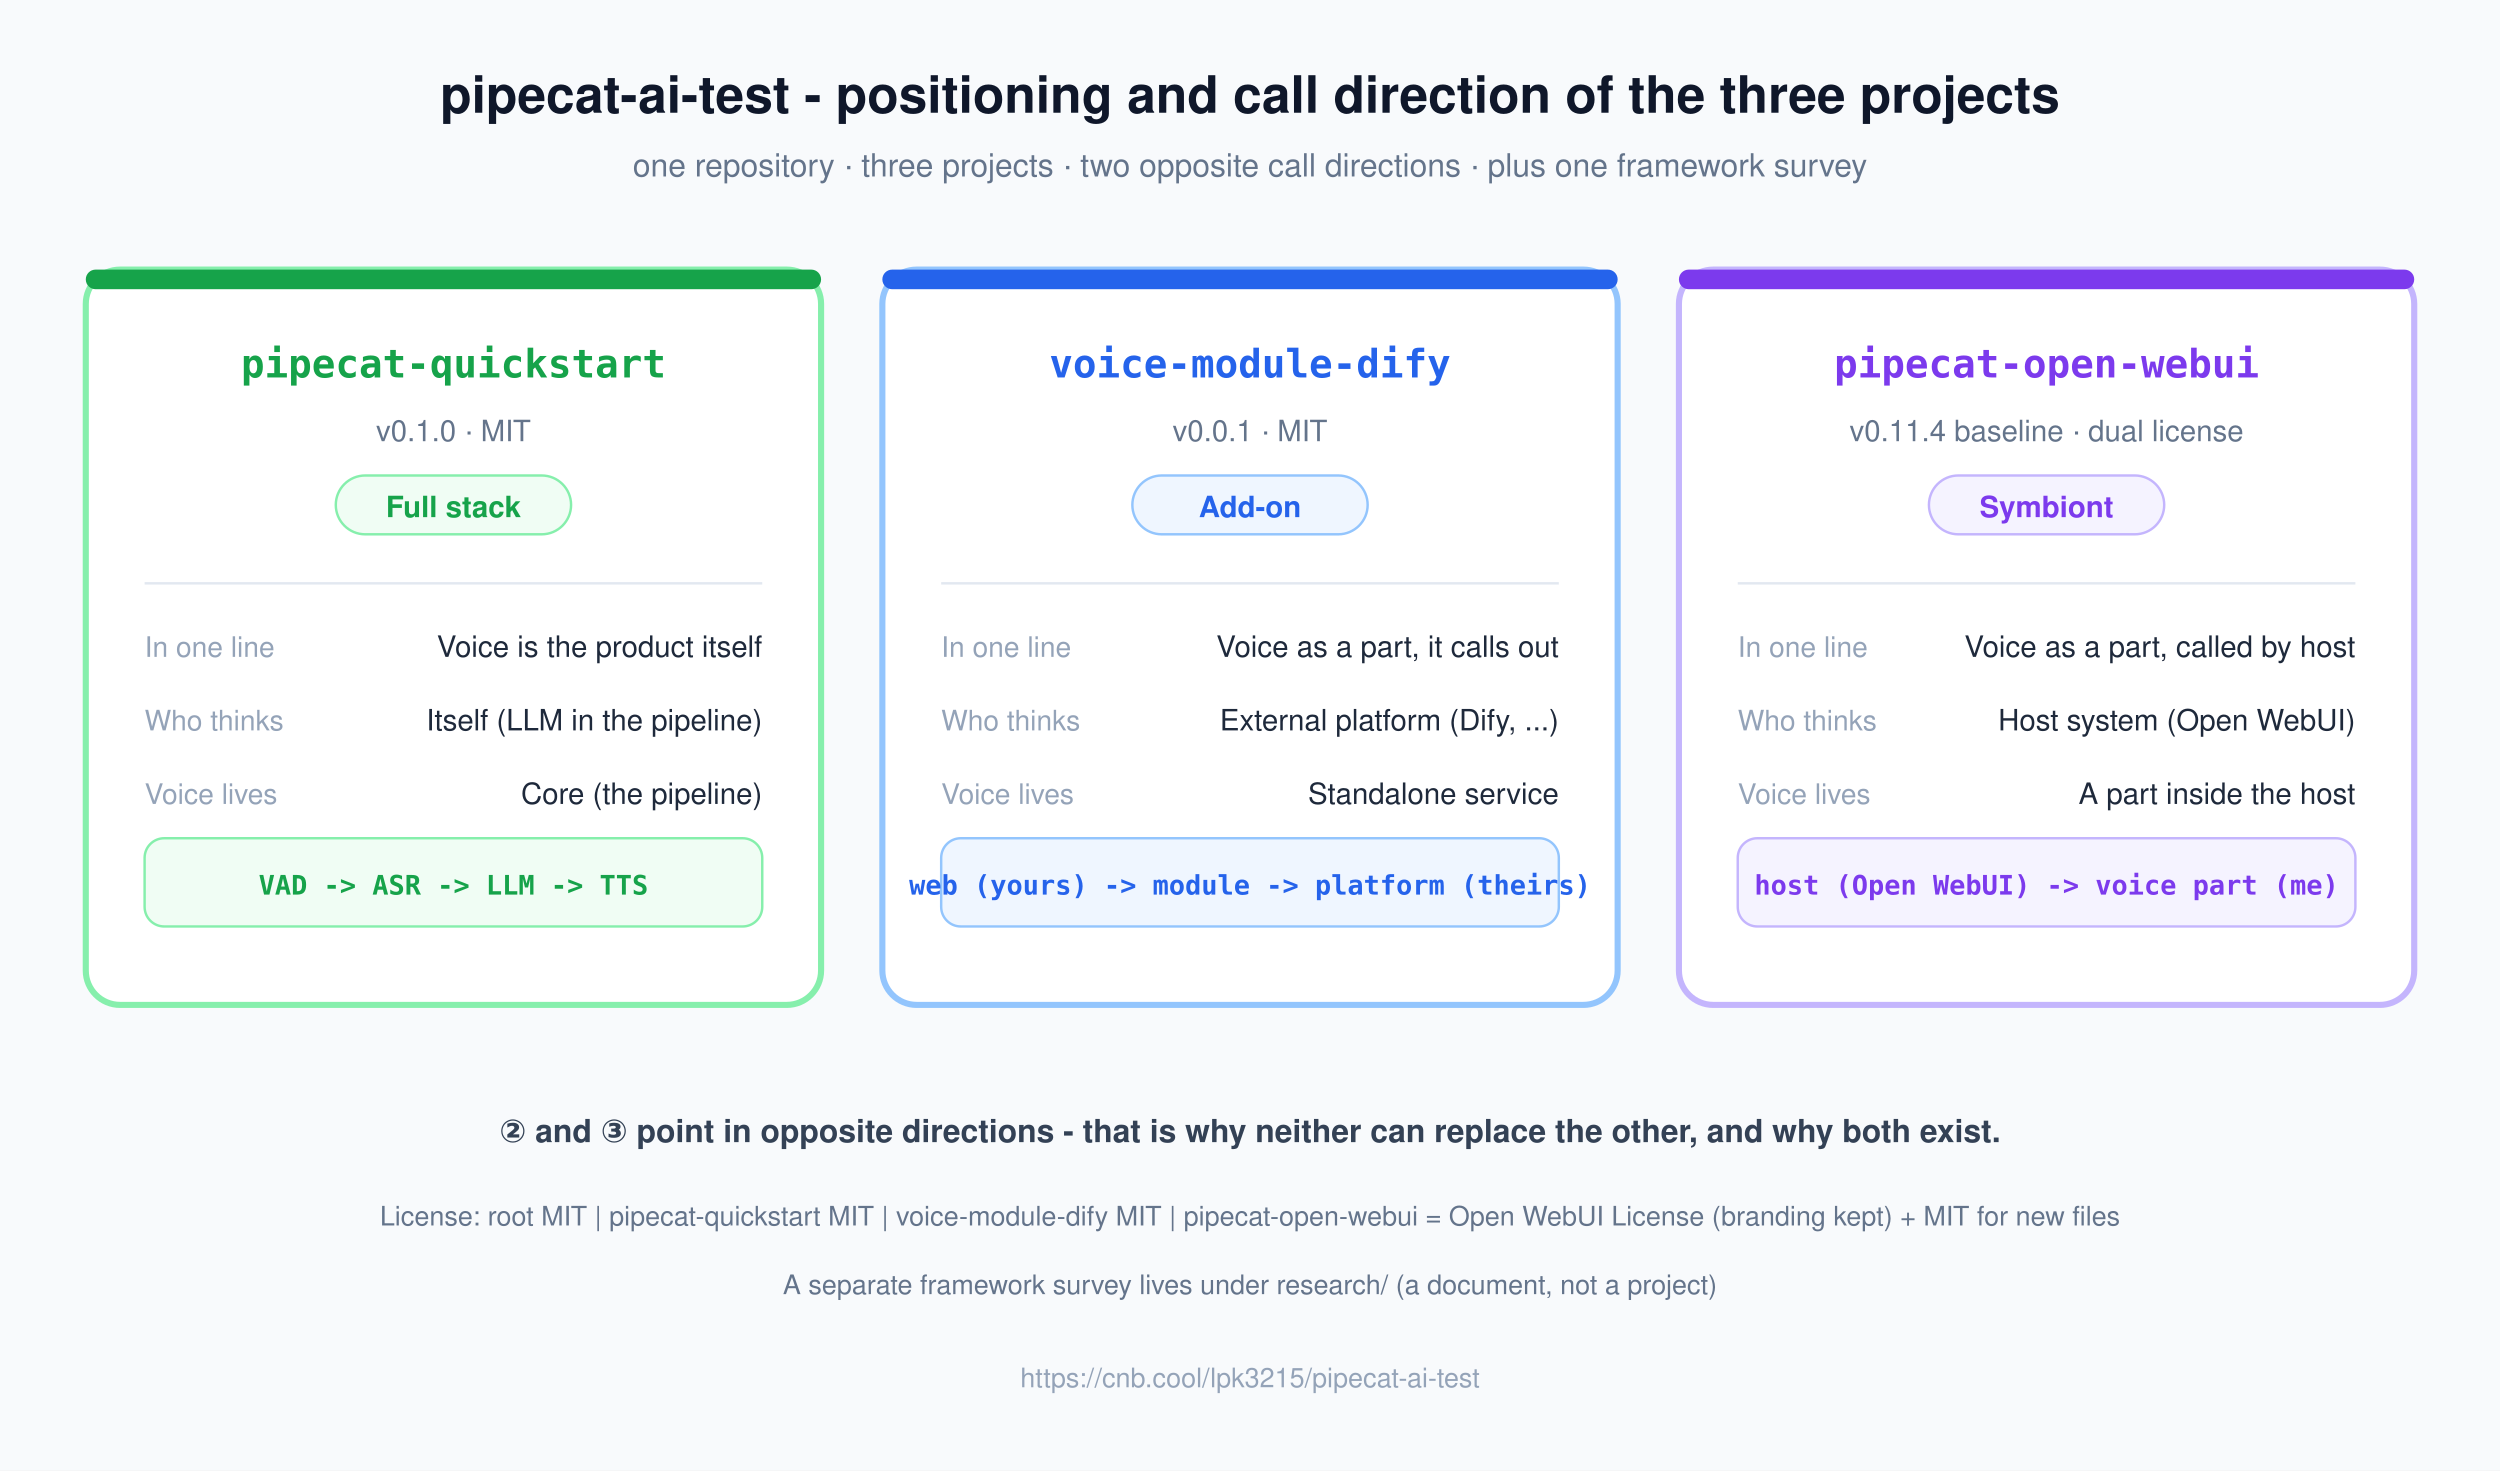
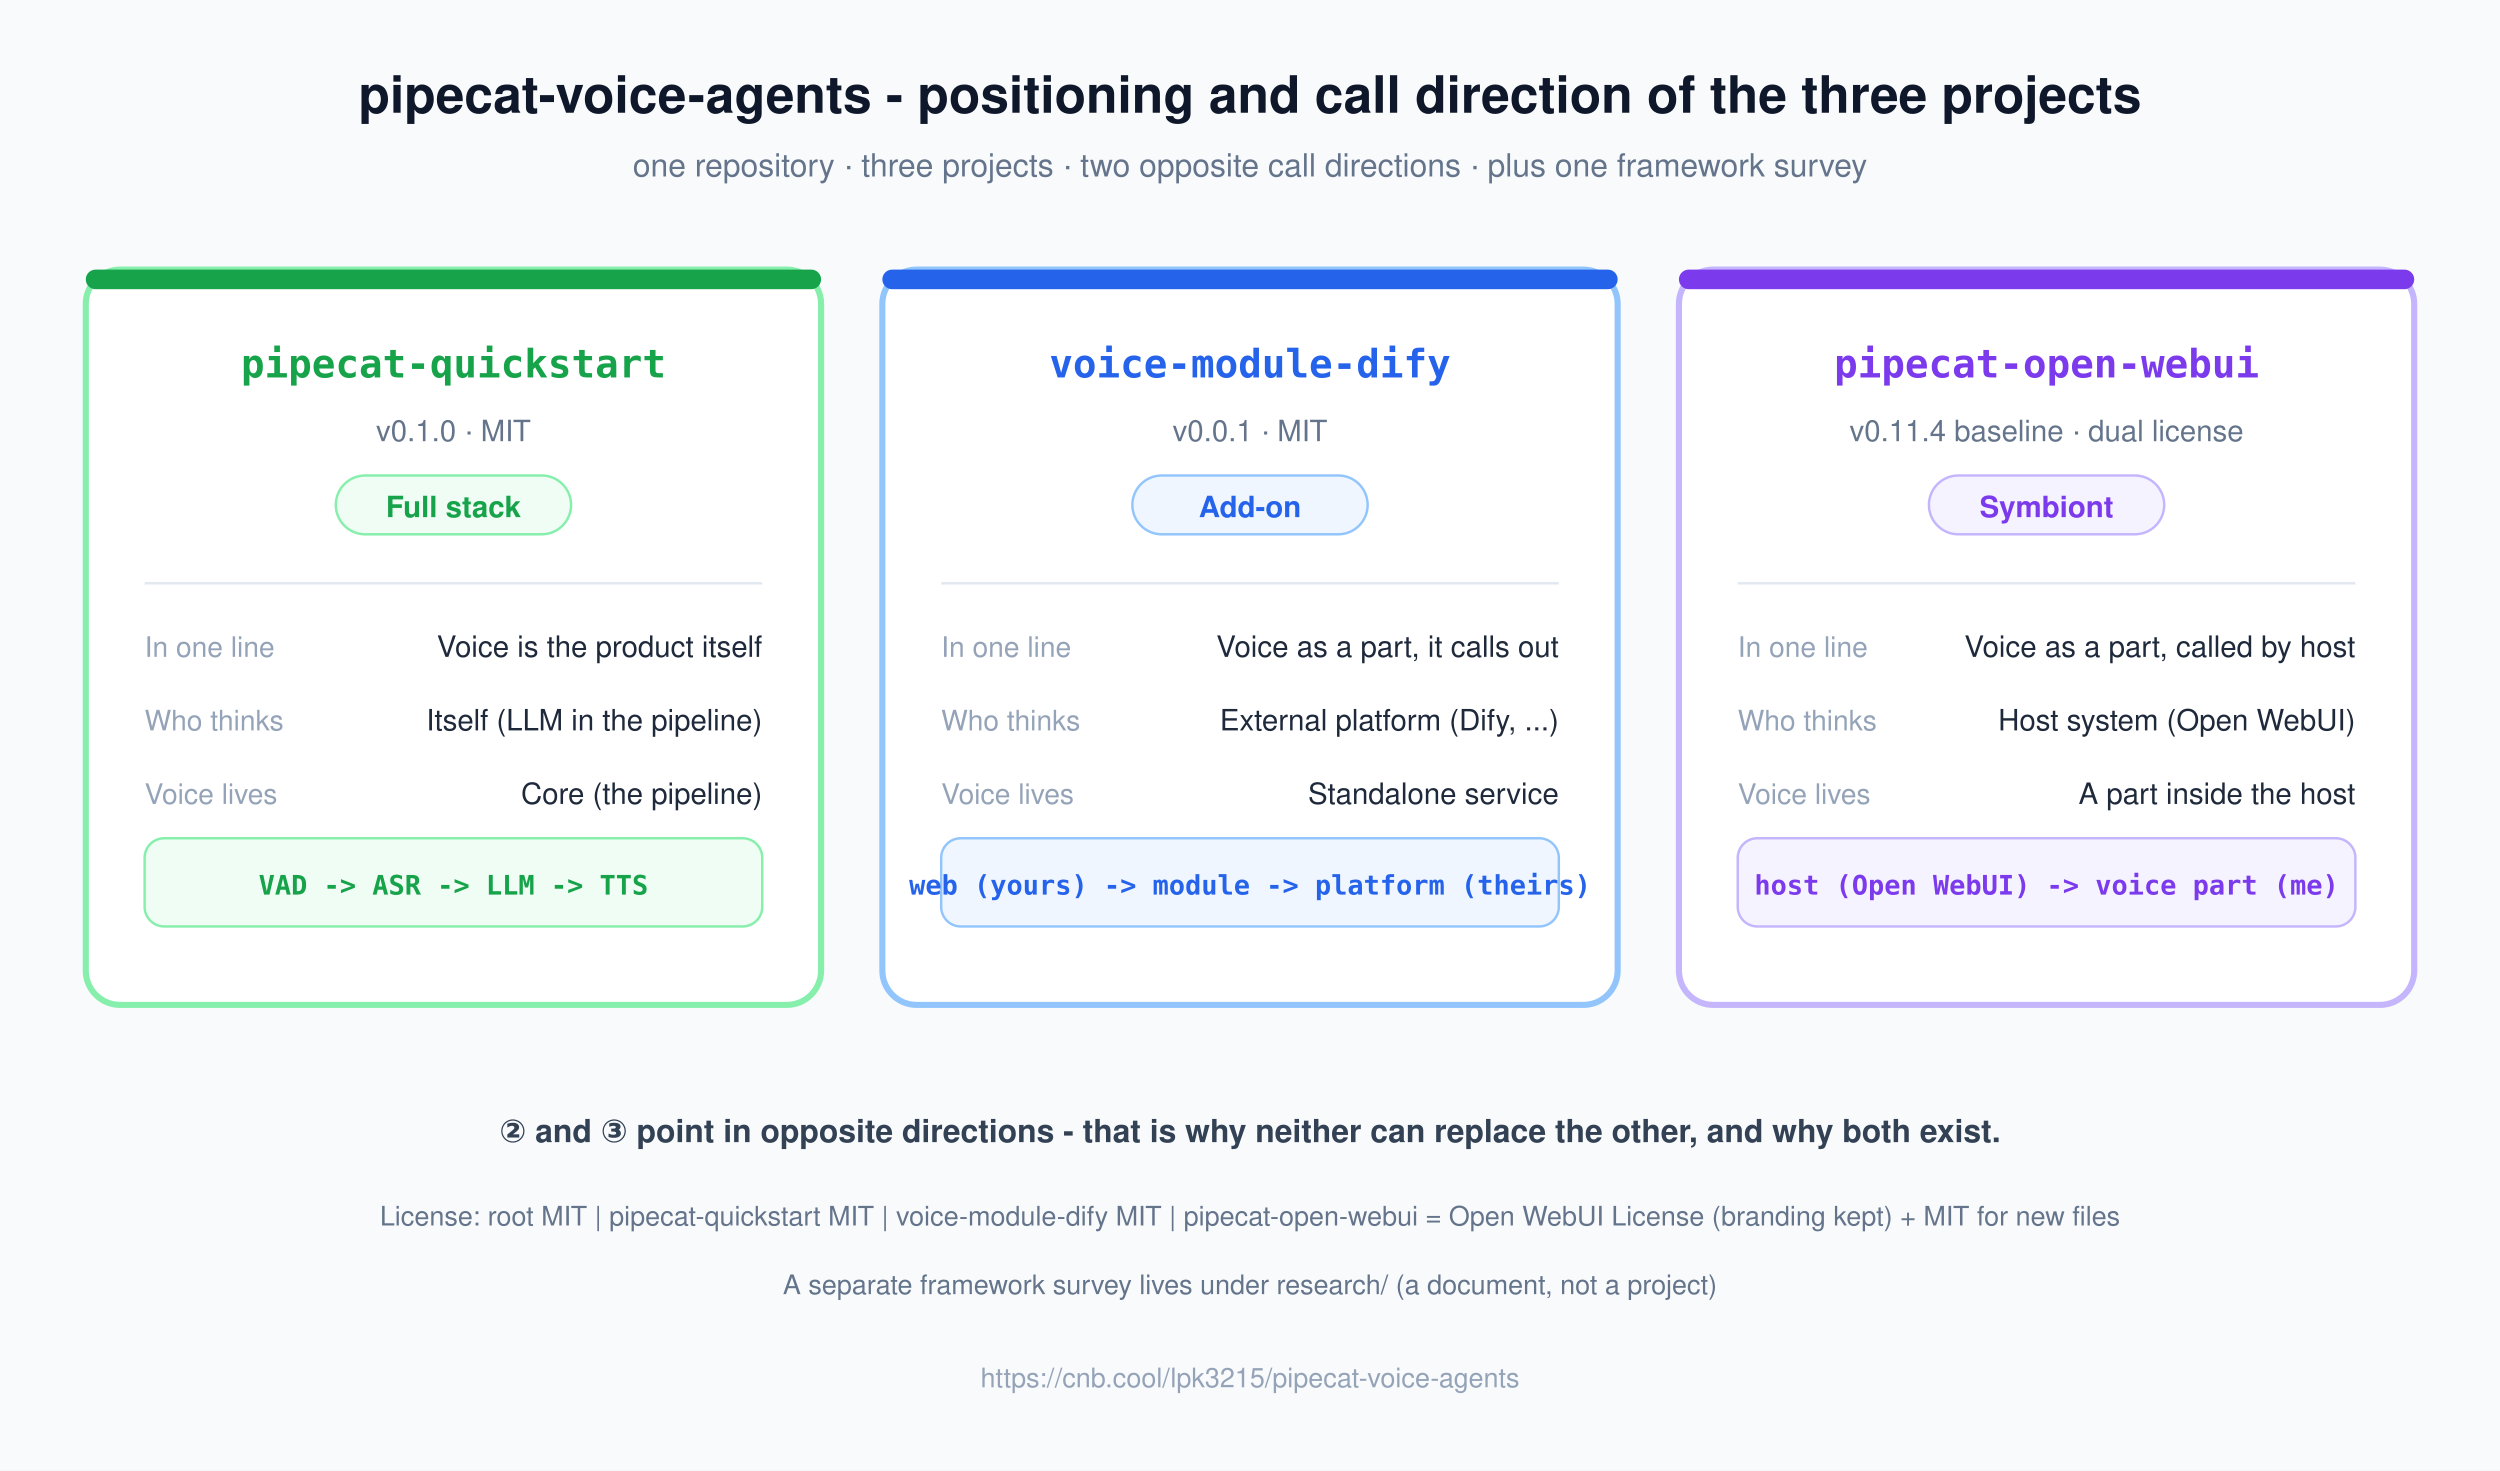
<svg xmlns="http://www.w3.org/2000/svg" width="1020" height="600" viewBox="0 0 1020 600" font-family="Segoe UI, Helvetica, Arial, sans-serif">
  <rect width="1020" height="600" fill="#f8fafc" />
-   <text x="510" y="46" text-anchor="middle" font-size="21" font-weight="700" fill="#0f172a">pipecat-ai-test - positioning and call direction of the three projects</text>
+   <text x="510" y="46" text-anchor="middle" font-size="21" font-weight="700" fill="#0f172a">pipecat-voice-agents - positioning and call direction of the three projects</text>
  <text x="510" y="72" text-anchor="middle" font-size="13" fill="#64748b">one repository · three projects · two opposite call directions · plus one framework survey</text>
  <rect x="35" y="110" width="300" height="300" rx="14" fill="#ffffff" stroke="#86efac" stroke-width="2.5" />
  <rect x="35" y="110" width="300" height="8" rx="4" fill="#16a34a" />
  <text x="185" y="154" text-anchor="middle" font-size="16" font-weight="700" fill="#16a34a" font-family="ui-monospace, Menlo, Consolas, monospace">pipecat-quickstart</text>
  <text x="185" y="180" text-anchor="middle" font-size="12" fill="#64748b">v0.1.0 · MIT</text>
  <rect x="137" y="194" width="96" height="24" rx="12" fill="#f0fdf4" stroke="#86efac" />
  <text x="185" y="211" text-anchor="middle" font-size="12" font-weight="600" fill="#16a34a">Full stack</text>
  <line x1="59" y1="238" x2="311" y2="238" stroke="#e2e8f0" stroke-width="1" />
  <text x="59" y="268" font-size="11.5" fill="#94a3b8">In one line</text>
  <text x="311" y="268" text-anchor="end" font-size="12" fill="#1e293b">Voice is the product itself</text>
  <text x="59" y="298" font-size="11.5" fill="#94a3b8">Who thinks</text>
  <text x="311" y="298" text-anchor="end" font-size="12" fill="#1e293b">Itself (LLM in the pipeline)</text>
  <text x="59" y="328" font-size="11.5" fill="#94a3b8">Voice lives</text>
  <text x="311" y="328" text-anchor="end" font-size="12" fill="#1e293b">Core (the pipeline)</text>
  <text x="59" y="358" font-size="11.5" fill="#94a3b8">Direction</text>
  <text x="311" y="358" text-anchor="end" font-size="12" fill="#1e293b">- (self-contained)</text>
  <rect x="59" y="342" width="252" height="36" rx="8" fill="#f0fdf4" stroke="#86efac" />
  <text x="185" y="365" text-anchor="middle" font-size="11" font-weight="600" fill="#16a34a" font-family="ui-monospace, Menlo, Consolas, monospace">VAD -&gt; ASR -&gt; LLM -&gt; TTS</text>
  <rect x="360" y="110" width="300" height="300" rx="14" fill="#ffffff" stroke="#93c5fd" stroke-width="2.5" />
  <rect x="360" y="110" width="300" height="8" rx="4" fill="#2563eb" />
  <text x="510" y="154" text-anchor="middle" font-size="16" font-weight="700" fill="#2563eb" font-family="ui-monospace, Menlo, Consolas, monospace">voice-module-dify</text>
  <text x="510" y="180" text-anchor="middle" font-size="12" fill="#64748b">v0.0.1 · MIT</text>
  <rect x="462" y="194" width="96" height="24" rx="12" fill="#eff6ff" stroke="#93c5fd" />
  <text x="510" y="211" text-anchor="middle" font-size="12" font-weight="600" fill="#2563eb">Add-on</text>
  <line x1="384" y1="238" x2="636" y2="238" stroke="#e2e8f0" stroke-width="1" />
  <text x="384" y="268" font-size="11.5" fill="#94a3b8">In one line</text>
  <text x="636" y="268" text-anchor="end" font-size="12" fill="#1e293b">Voice as a part, it calls out</text>
  <text x="384" y="298" font-size="11.5" fill="#94a3b8">Who thinks</text>
  <text x="636" y="298" text-anchor="end" font-size="12" fill="#1e293b">External platform (Dify, ...)</text>
  <text x="384" y="328" font-size="11.5" fill="#94a3b8">Voice lives</text>
  <text x="636" y="328" text-anchor="end" font-size="12" fill="#1e293b">Standalone service</text>
  <text x="384" y="358" font-size="11.5" fill="#94a3b8">Direction</text>
  <text x="636" y="358" text-anchor="end" font-size="12" fill="#1e293b">me -&gt; platform</text>
  <rect x="384" y="342" width="252" height="36" rx="8" fill="#eff6ff" stroke="#93c5fd" />
  <text x="510" y="365" text-anchor="middle" font-size="11" font-weight="600" fill="#2563eb" font-family="ui-monospace, Menlo, Consolas, monospace">web (yours) -&gt; module -&gt; platform (theirs)</text>
  <rect x="685" y="110" width="300" height="300" rx="14" fill="#ffffff" stroke="#c4b5fd" stroke-width="2.5" />
  <rect x="685" y="110" width="300" height="8" rx="4" fill="#7c3aed" />
  <text x="835" y="154" text-anchor="middle" font-size="16" font-weight="700" fill="#7c3aed" font-family="ui-monospace, Menlo, Consolas, monospace">pipecat-open-webui</text>
  <text x="835" y="180" text-anchor="middle" font-size="12" fill="#64748b">v0.11.4 baseline · dual license</text>
  <rect x="787" y="194" width="96" height="24" rx="12" fill="#f5f3ff" stroke="#c4b5fd" />
  <text x="835" y="211" text-anchor="middle" font-size="12" font-weight="600" fill="#7c3aed">Symbiont</text>
  <line x1="709" y1="238" x2="961" y2="238" stroke="#e2e8f0" stroke-width="1" />
  <text x="709" y="268" font-size="11.5" fill="#94a3b8">In one line</text>
  <text x="961" y="268" text-anchor="end" font-size="12" fill="#1e293b">Voice as a part, called by host</text>
  <text x="709" y="298" font-size="11.5" fill="#94a3b8">Who thinks</text>
  <text x="961" y="298" text-anchor="end" font-size="12" fill="#1e293b">Host system (Open WebUI)</text>
  <text x="709" y="328" font-size="11.5" fill="#94a3b8">Voice lives</text>
  <text x="961" y="328" text-anchor="end" font-size="12" fill="#1e293b">A part inside the host</text>
  <text x="709" y="358" font-size="11.5" fill="#94a3b8">Direction</text>
  <text x="961" y="358" text-anchor="end" font-size="12" fill="#1e293b">host -&gt; me</text>
  <rect x="709" y="342" width="252" height="36" rx="8" fill="#f5f3ff" stroke="#c4b5fd" />
  <text x="835" y="365" text-anchor="middle" font-size="11" font-weight="600" fill="#7c3aed" font-family="ui-monospace, Menlo, Consolas, monospace">host (Open WebUI) -&gt; voice part (me)</text>
  <text x="510" y="466" text-anchor="middle" font-size="13" font-weight="600" fill="#334155">② and ③ point in opposite directions - that is why neither can replace the other, and why both exist.</text>
  <text x="510" y="500" text-anchor="middle" font-size="11" fill="#64748b">License: root MIT | pipecat-quickstart MIT | voice-module-dify MIT | pipecat-open-webui = Open WebUI License (branding kept) + MIT for new files</text>
  <text x="510" y="528" text-anchor="middle" font-size="11" fill="#64748b">A separate framework survey lives under research/ (a document, not a project)</text>
-   <text x="510" y="566" text-anchor="middle" font-size="11" fill="#94a3b8">https://cnb.cool/lpk3215/pipecat-ai-test</text>
+   <text x="510" y="566" text-anchor="middle" font-size="11" fill="#94a3b8">https://cnb.cool/lpk3215/pipecat-voice-agents</text>
</svg>
